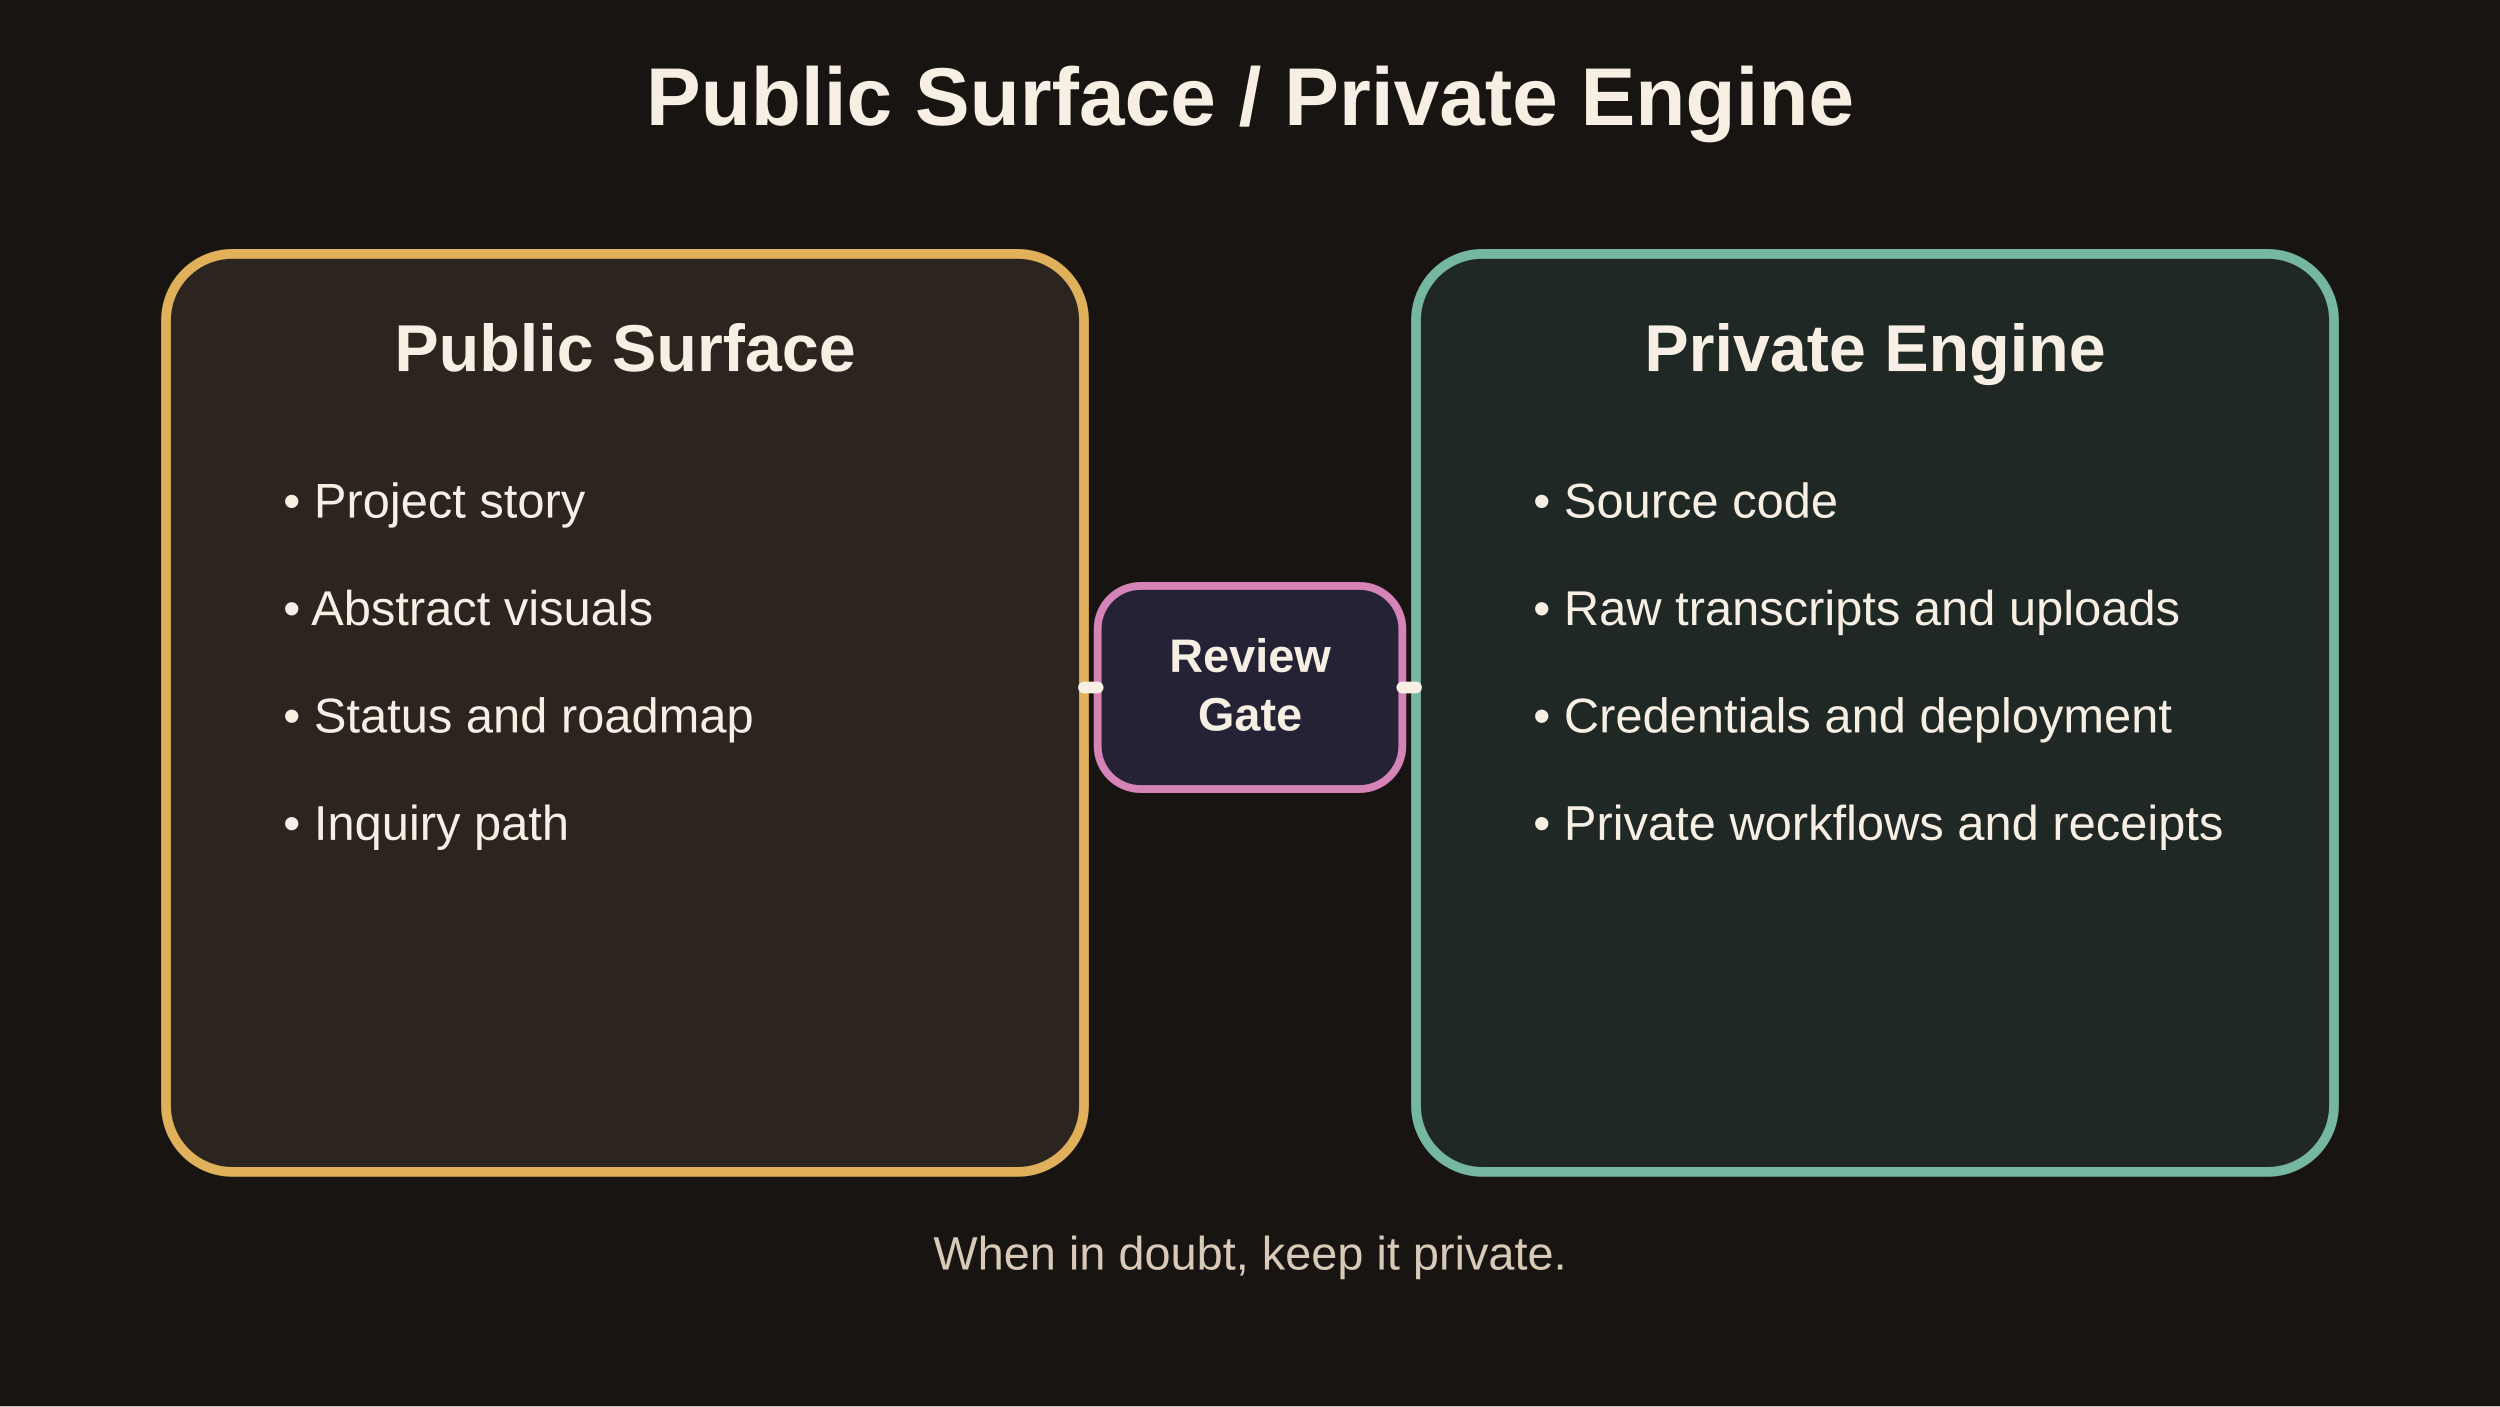
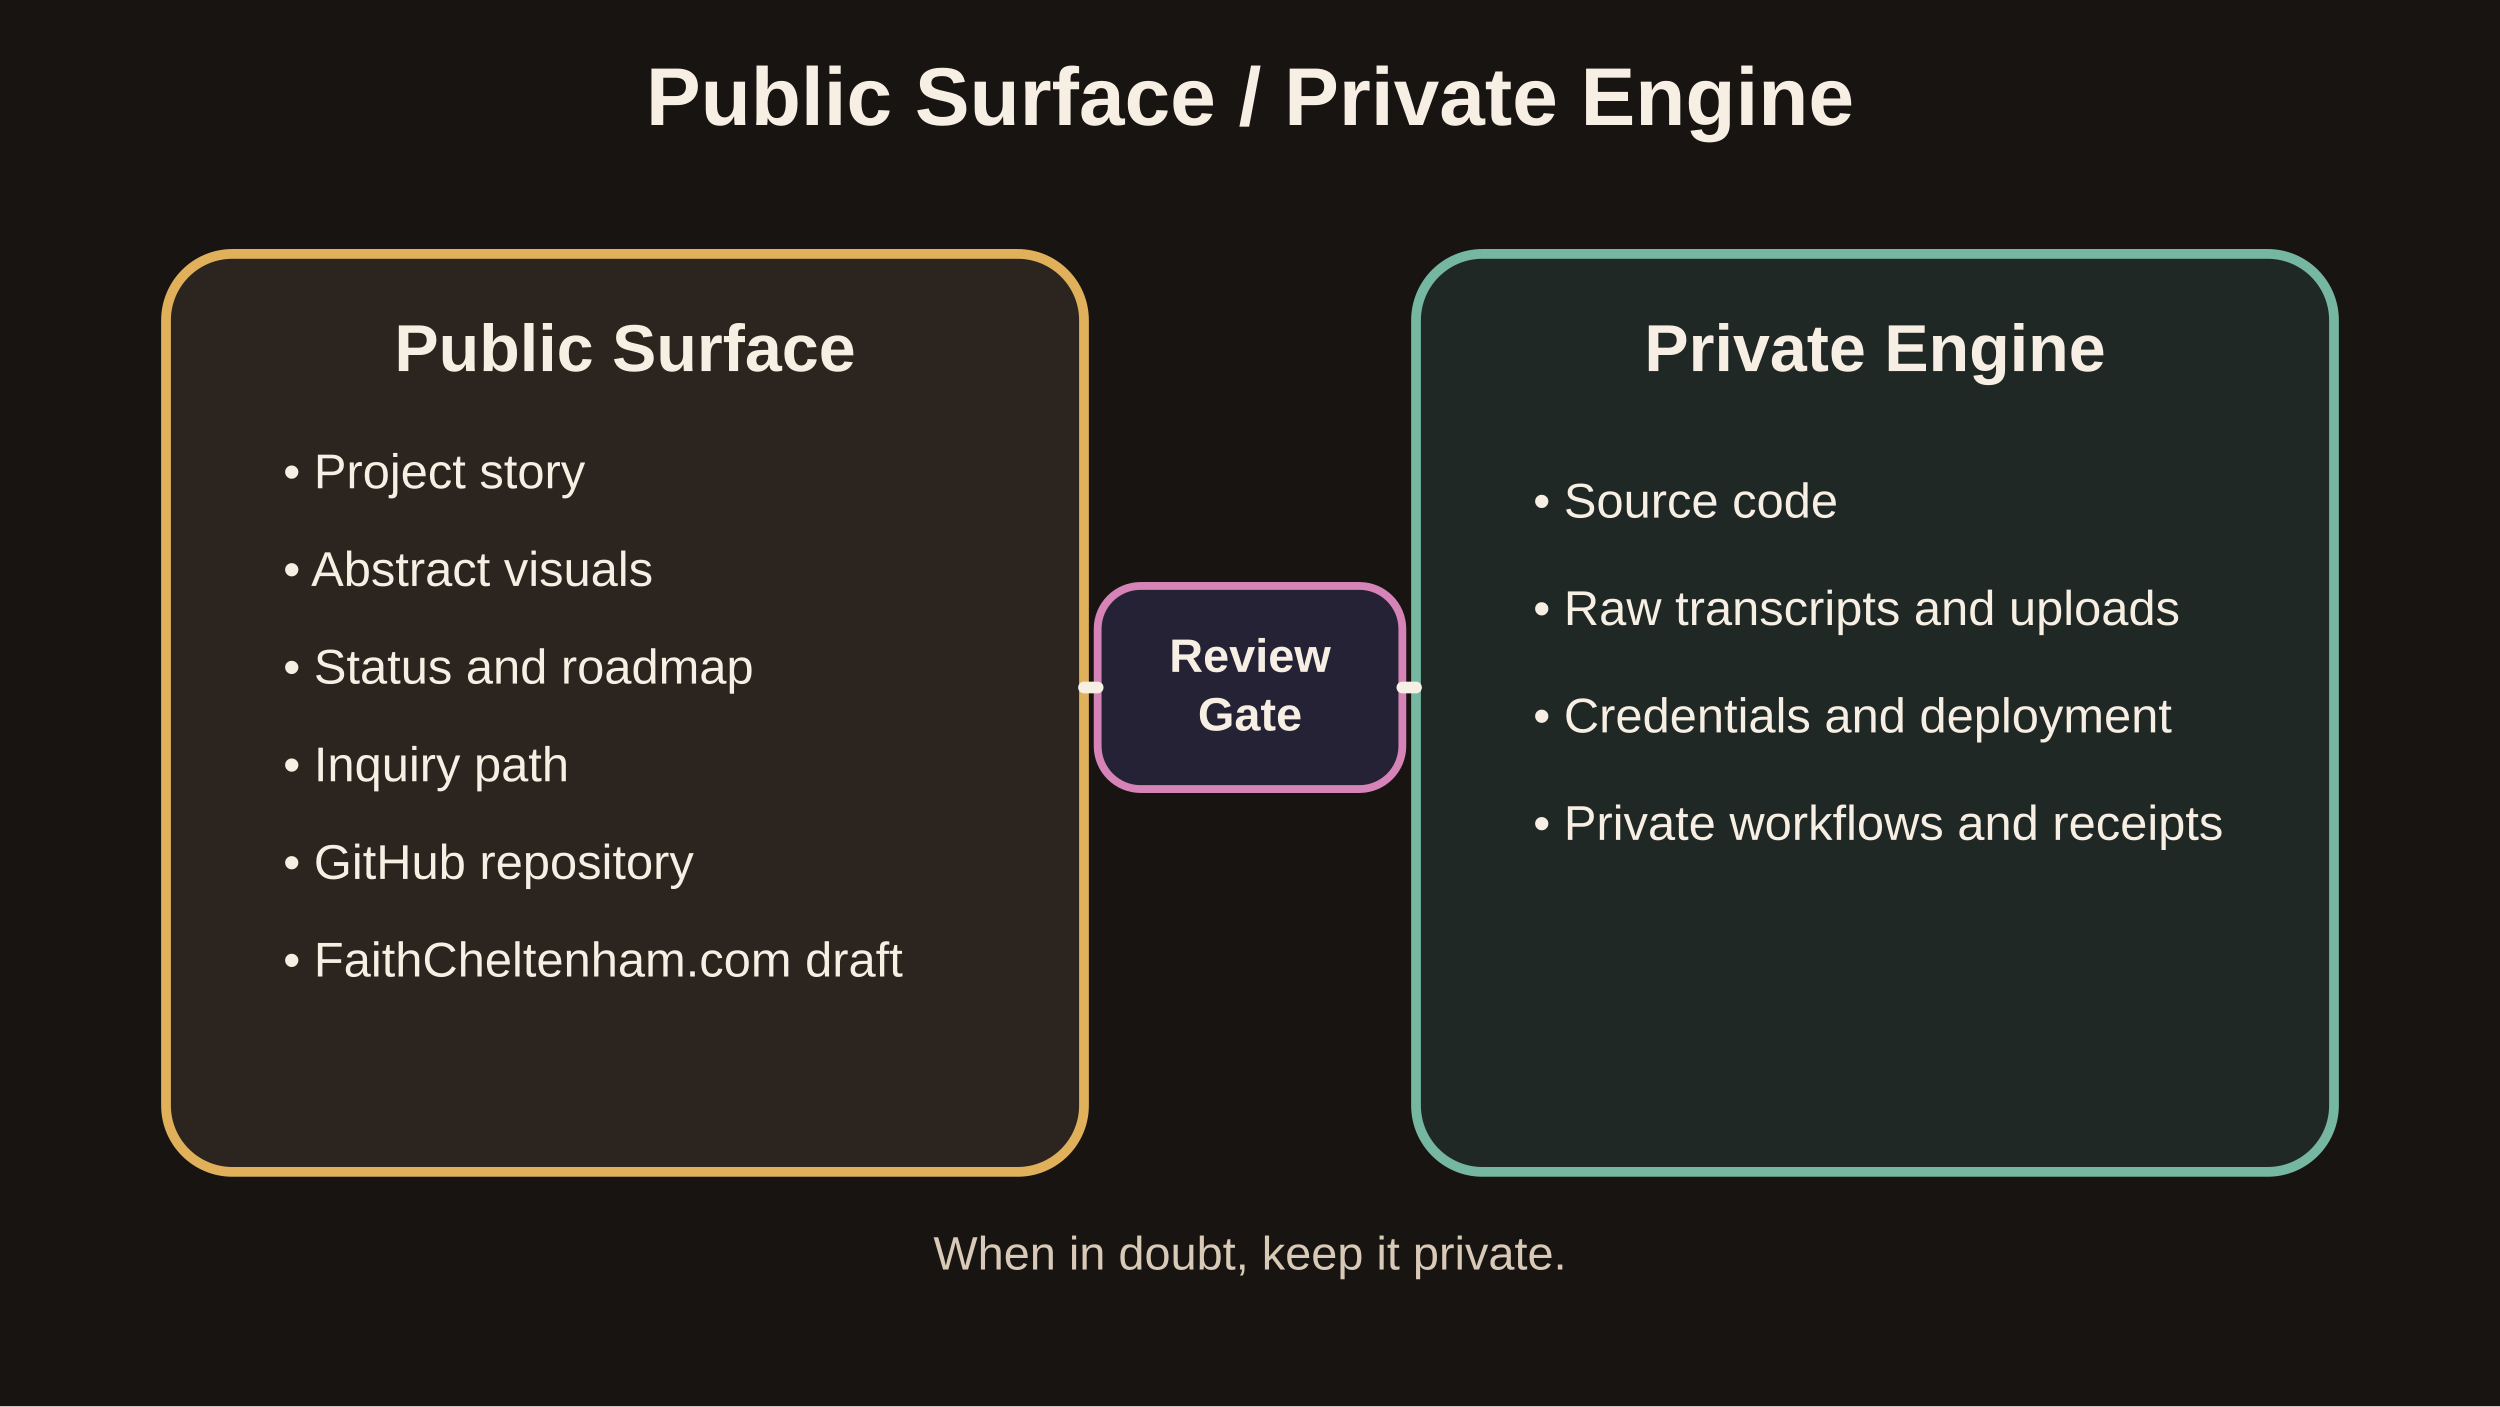
<svg xmlns="http://www.w3.org/2000/svg" width="1280" height="720" viewBox="0 0 1280 720" role="img" aria-labelledby="title desc">
  <rect width="1280" height="720" fill="#171411" />
  <text x="640" y="64" text-anchor="middle" fill="#f7efe3" font-family="Arial, sans-serif" font-size="42" font-weight="700">Public Surface / Private Engine</text>
  <rect x="85" y="130" width="470" height="470" rx="34" fill="#2b241f" stroke="#e0b15a" stroke-width="5" />
  <rect x="725" y="130" width="470" height="470" rx="34" fill="#202825" stroke="#76b7a1" stroke-width="5" />
  <text x="320" y="190" text-anchor="middle" fill="#f7efe3" font-family="Arial, sans-serif" font-size="34" font-weight="700">Public Surface</text>
  <text x="960" y="190" text-anchor="middle" fill="#f7efe3" font-family="Arial, sans-serif" font-size="34" font-weight="700">Private Engine</text>
  <g fill="#f7efe3" font-family="Arial, sans-serif" font-size="25">
-     <text x="145" y="265">• Project story</text>
-     <text x="145" y="320">• Abstract visuals</text>
-     <text x="145" y="375">• Status and roadmap</text>
-     <text x="145" y="430">• Inquiry path</text>
+     <text x="145" y="250">• Project story</text>
+     <text x="145" y="300">• Abstract visuals</text>
+     <text x="145" y="350">• Status and roadmap</text>
+     <text x="145" y="400">• Inquiry path</text>
+     <text x="145" y="450">• GitHub repository</text>
+     <text x="145" y="500">• FaithCheltenham.com draft</text>
    <text x="785" y="265">• Source code</text>
    <text x="785" y="320">• Raw transcripts and uploads</text>
    <text x="785" y="375">• Credentials and deployment</text>
    <text x="785" y="430">• Private workflows and receipts</text>
  </g>
  <rect x="562" y="300" width="156" height="104" rx="22" fill="#252235" stroke="#d684b8" stroke-width="4" />
  <text x="640" y="344" text-anchor="middle" fill="#f7efe3" font-family="Arial, sans-serif" font-size="24" font-weight="700">Review</text>
  <text x="640" y="374" text-anchor="middle" fill="#f7efe3" font-family="Arial, sans-serif" font-size="24" font-weight="700">Gate</text>
  <path d="M725 352H718" stroke="#f7efe3" stroke-width="6" stroke-linecap="round" />
  <path d="M562 352H555" stroke="#f7efe3" stroke-width="6" stroke-linecap="round" />
  <text x="640" y="650" text-anchor="middle" fill="#d9cab8" font-family="Arial, sans-serif" font-size="24">When in doubt, keep it private.</text>
</svg>
